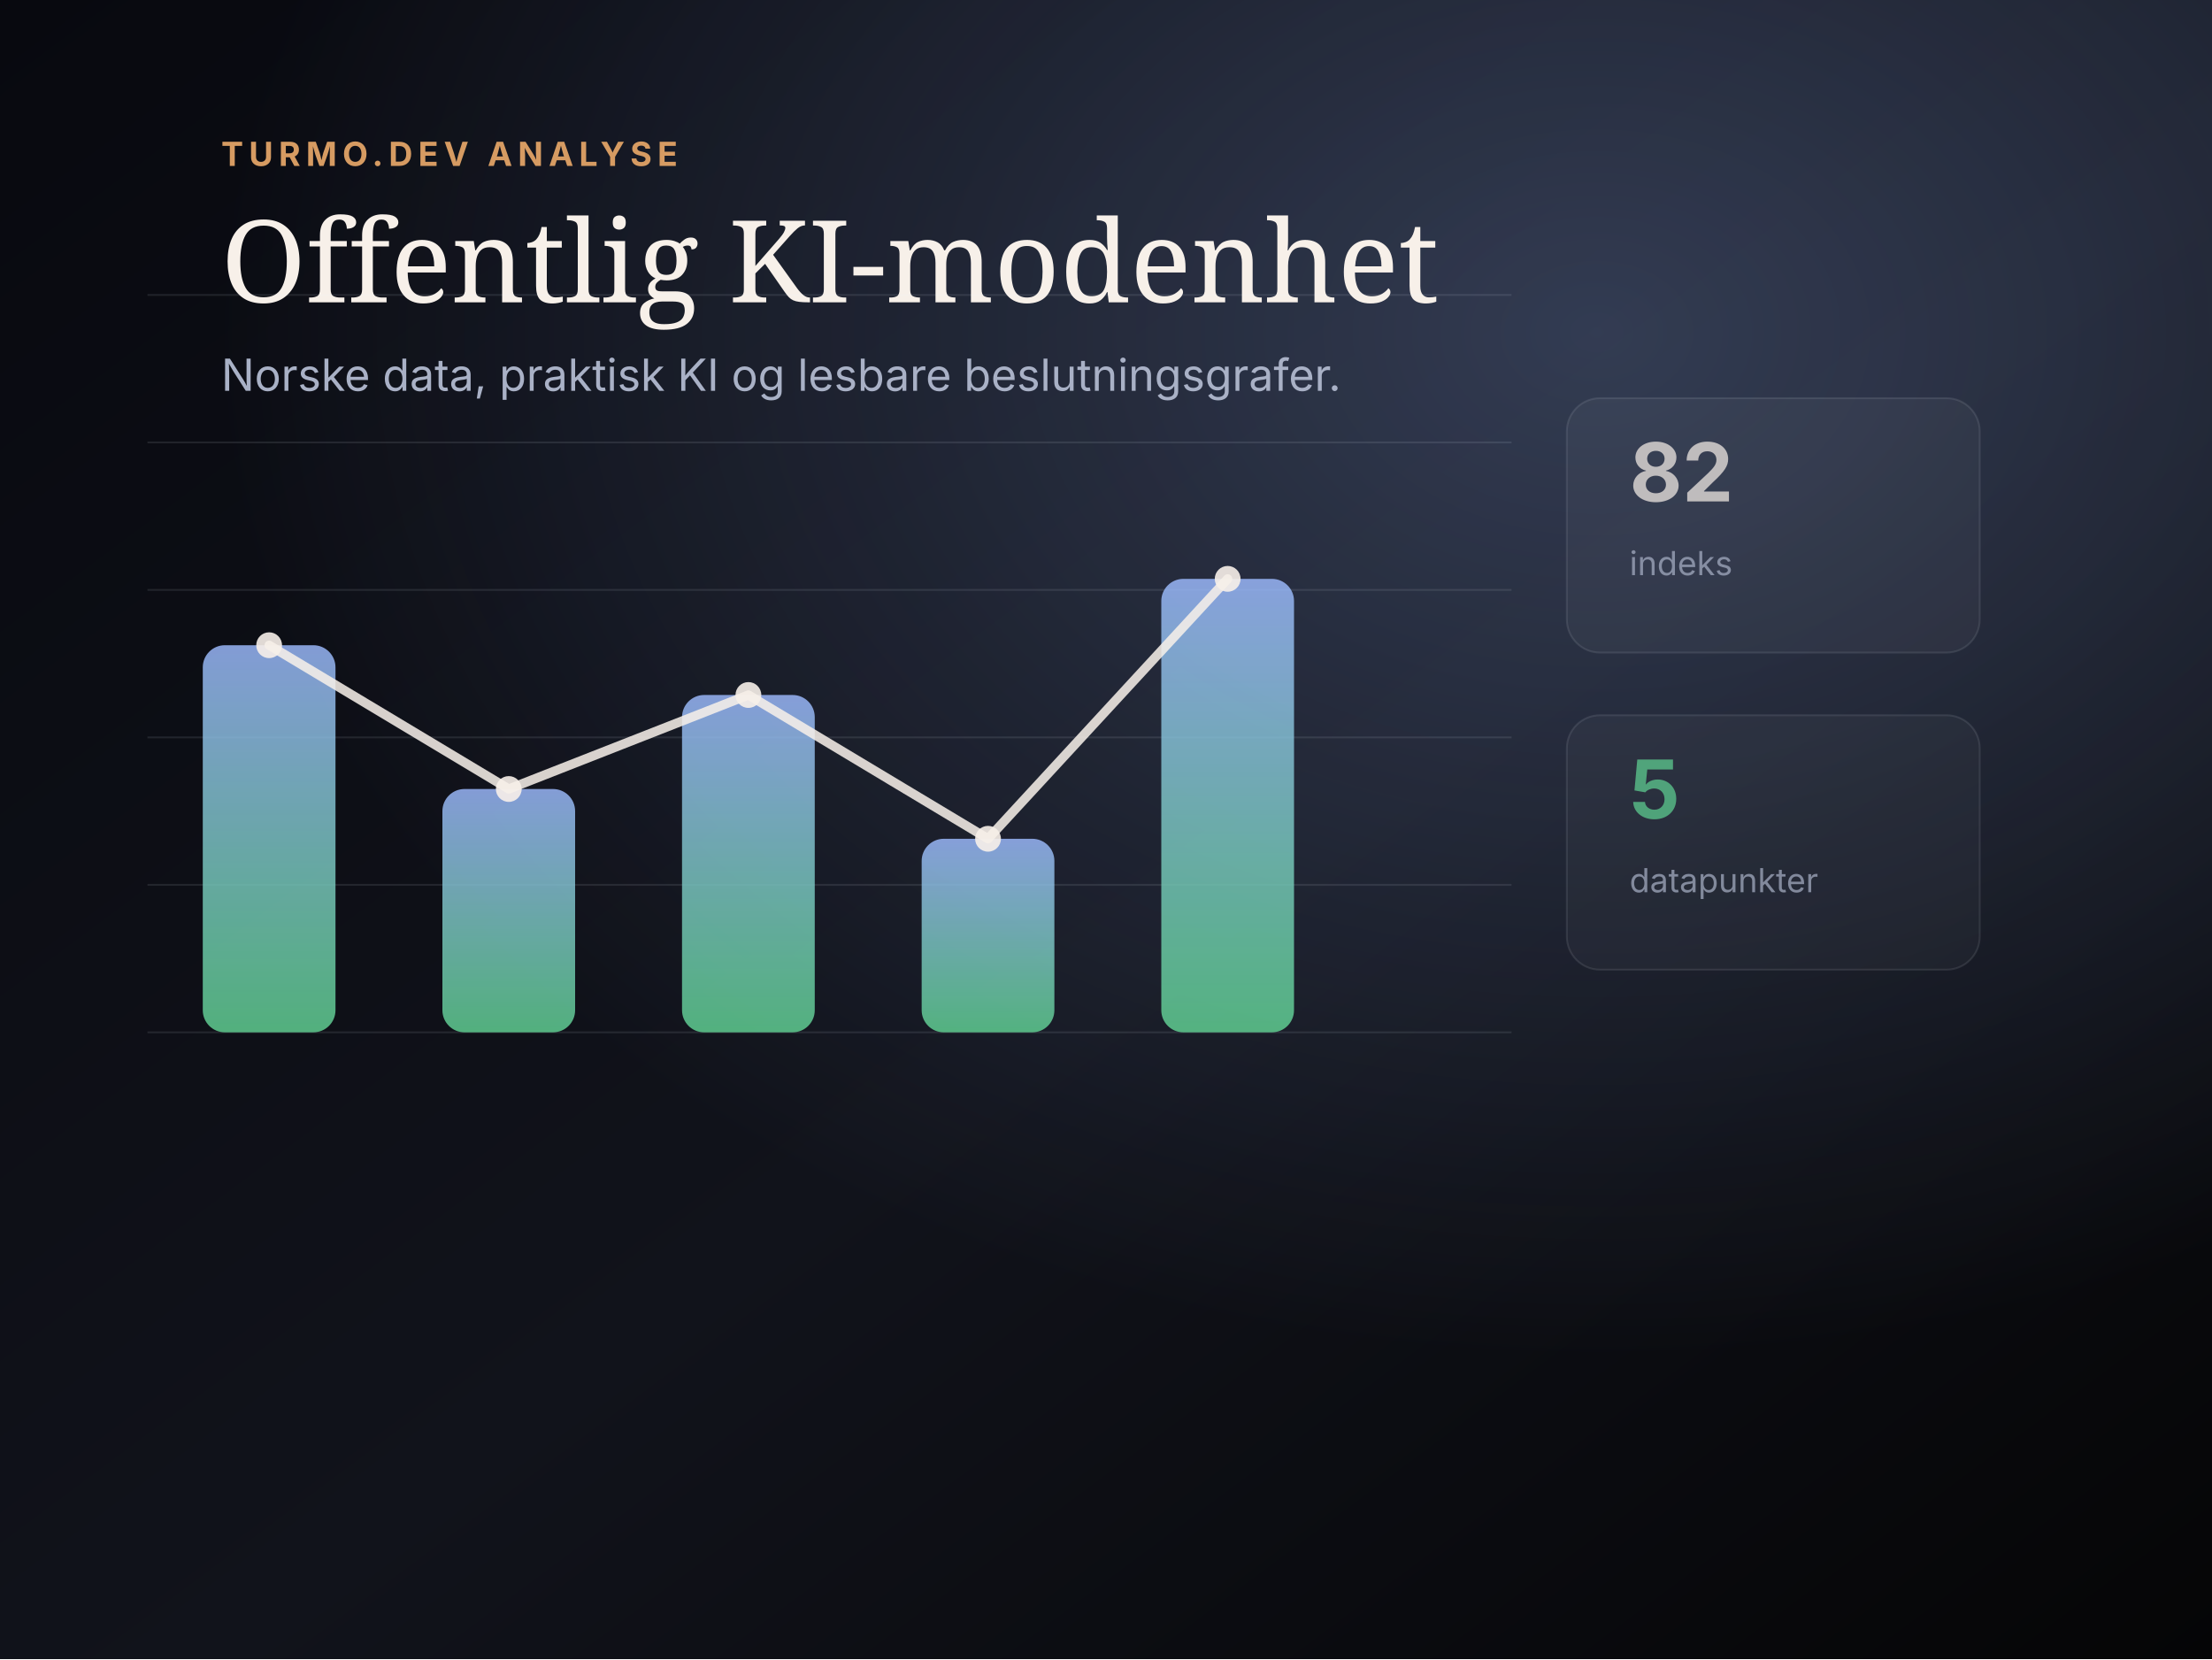
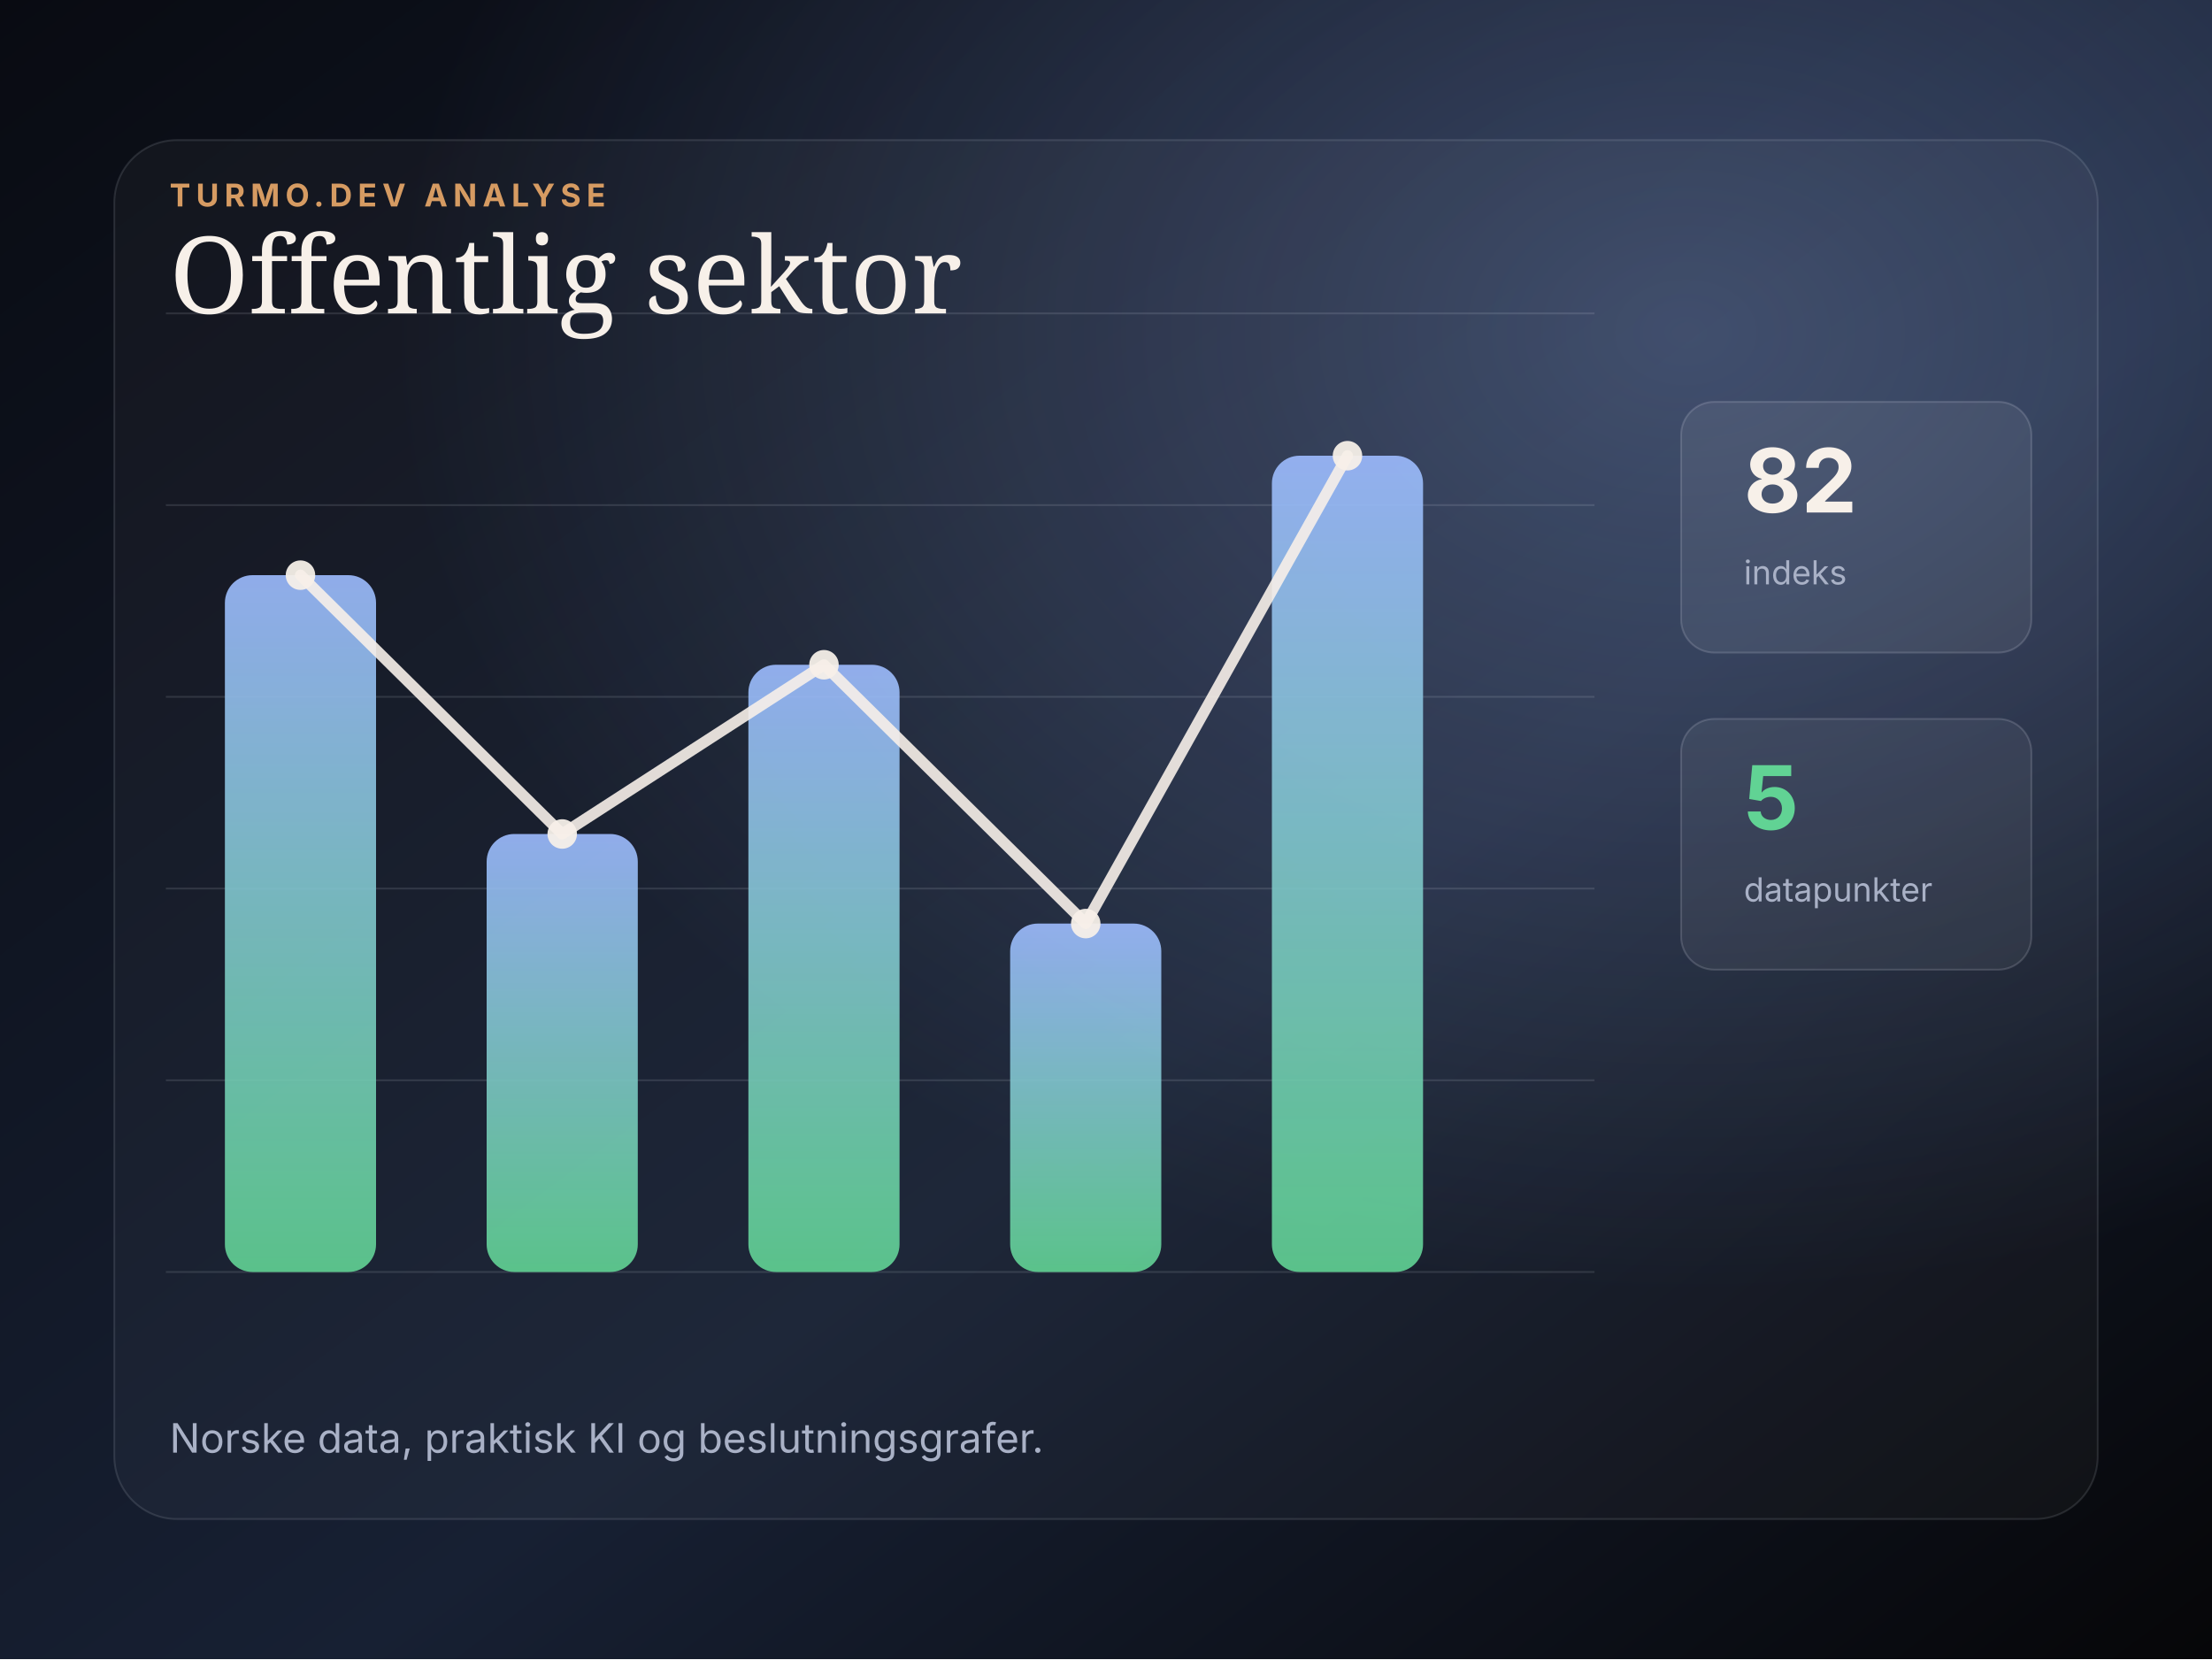
<svg xmlns="http://www.w3.org/2000/svg" width="1200" height="900" viewBox="0 0 1200 900">
  <defs>
    <linearGradient id="bg" x1="0" x2="1" y1="0" y2="1">
-       <stop stop-color="#08090f" />
-       <stop offset=".55" stop-color="#11131b" />
-       <stop offset="1" stop-color="#050506" />
+       <stop stop-color="#090b12" />
+       <stop offset=".58" stop-color="#172033" />
+       <stop offset="1" stop-color="#060608" />
    </linearGradient>
    <linearGradient id="offentlig-sektor-ki-modenhet-bar" x1="0" x2="0" y1="0" y2="1">
      <stop stop-color="#9dbbff" />
      <stop offset="1" stop-color="#61d394" />
    </linearGradient>
-     <radialGradient id="glow" cx="72%" cy="20%" r="62%">
-       <stop stop-color="#9dbbff" stop-opacity=".25" />
+     <radialGradient id="glow" cx="76%" cy="20%" r="58%">
+       <stop stop-color="#9dbbff" stop-opacity=".28" />
      <stop offset="1" stop-color="#9dbbff" stop-opacity="0" />
    </radialGradient>
  </defs>
  <rect width="1200" height="900" fill="url(#bg)" />
  <rect width="1200" height="900" fill="url(#glow)" />
-   <g transform="translate(120 90)">
-     <text x="0" y="0" fill="#d69b62" font-family="Inter, Arial" font-size="18" font-weight="700" letter-spacing="3">TURMO.DEV ANALYSE</text>
-     <text x="0" y="74" fill="#f7f0e9" font-family="Georgia, serif" font-size="62">Offentlig KI-modenhet</text>
-     <text x="0" y="122" fill="#a9b1c6" font-family="Inter, Arial" font-size="24">Norske data, praktisk KI og lesbare beslutningsgrafer.</text>
+   <rect x="62" y="76" width="1076" height="748" rx="34" fill="rgba(255,255,255,.035)" stroke="rgba(238,242,255,.12)" />
+   <g transform="translate(92 112)">
+     <text x="0" y="0" fill="#d69b62" font-family="Inter, Arial" font-size="17" font-weight="700" letter-spacing="3">TURMO.DEV ANALYSE</text>
+     <text x="0" y="58" fill="#f7f0e9" font-family="Georgia, serif" font-size="58">Offentlig sektor</text>
  </g>
  <g>
-     <line x1="80" y1="160" x2="820" y2="160" stroke="rgba(238,242,255,.10)" />
-     <line x1="80" y1="240" x2="820" y2="240" stroke="rgba(238,242,255,.10)" />
-     <line x1="80" y1="320" x2="820" y2="320" stroke="rgba(238,242,255,.10)" />
-     <line x1="80" y1="400" x2="820" y2="400" stroke="rgba(238,242,255,.10)" />
-     <line x1="80" y1="480" x2="820" y2="480" stroke="rgba(238,242,255,.10)" />
-     <line x1="80" y1="560" x2="820" y2="560" stroke="rgba(238,242,255,.10)" />
+     <line x1="90" y1="170" x2="865" y2="170" stroke="rgba(238,242,255,.12)" />
+     <line x1="90" y1="274" x2="865" y2="274" stroke="rgba(238,242,255,.12)" />
+     <line x1="90" y1="378" x2="865" y2="378" stroke="rgba(238,242,255,.12)" />
+     <line x1="90" y1="482" x2="865" y2="482" stroke="rgba(238,242,255,.12)" />
+     <line x1="90" y1="586" x2="865" y2="586" stroke="rgba(238,242,255,.12)" />
+     <line x1="90" y1="690" x2="865" y2="690" stroke="rgba(238,242,255,.12)" />
  </g>
  <g>
-     <rect x="110" y="350" width="72" height="210" rx="12" fill="url(#offentlig-sektor-ki-modenhet-bar)" opacity="0.82" />
-     <circle cx="146" cy="350" r="7" fill="#f7f0e9" opacity="0.9" />
-     <rect x="240" y="428" width="72" height="132" rx="12" fill="url(#offentlig-sektor-ki-modenhet-bar)" opacity="0.82" />
-     <circle cx="276" cy="428" r="7" fill="#f7f0e9" opacity="0.9" />
-     <rect x="370" y="377" width="72" height="183" rx="12" fill="url(#offentlig-sektor-ki-modenhet-bar)" opacity="0.82" />
-     <circle cx="406" cy="377" r="7" fill="#f7f0e9" opacity="0.9" />
-     <rect x="500" y="455" width="72" height="105" rx="12" fill="url(#offentlig-sektor-ki-modenhet-bar)" opacity="0.82" />
-     <circle cx="536" cy="455" r="7" fill="#f7f0e9" opacity="0.9" />
-     <rect x="630" y="314" width="72" height="246" rx="12" fill="url(#offentlig-sektor-ki-modenhet-bar)" opacity="0.82" />
-     <circle cx="666" cy="314" r="7" fill="#f7f0e9" opacity="0.9" />
+     <rect x="122" y="312.0" width="82" height="378.0" rx="15" fill="url(#offentlig-sektor-ki-modenhet-bar)" opacity="0.9" />
+     <circle cx="163" cy="312.0" r="8" fill="#f7f0e9" opacity=".94" />
+     <rect x="264" y="452.4" width="82" height="237.6" rx="15" fill="url(#offentlig-sektor-ki-modenhet-bar)" opacity="0.9" />
+     <circle cx="305" cy="452.4" r="8" fill="#f7f0e9" opacity=".94" />
+     <rect x="406" y="360.6" width="82" height="329.4" rx="15" fill="url(#offentlig-sektor-ki-modenhet-bar)" opacity="0.9" />
+     <circle cx="447" cy="360.6" r="8" fill="#f7f0e9" opacity=".94" />
+     <rect x="548" y="501.0" width="82" height="189.0" rx="15" fill="url(#offentlig-sektor-ki-modenhet-bar)" opacity="0.9" />
+     <circle cx="589" cy="501.0" r="8" fill="#f7f0e9" opacity=".94" />
+     <rect x="690" y="247.2" width="82" height="442.8" rx="15" fill="url(#offentlig-sektor-ki-modenhet-bar)" opacity="0.9" />
+     <circle cx="731" cy="247.2" r="8" fill="#f7f0e9" opacity=".94" />
  </g>
-   <polyline points="146,350 276,428 406,377 536,455 666,314" fill="none" stroke="#f7f0e9" stroke-width="5" stroke-linecap="round" stroke-linejoin="round" opacity=".86" />
-   <g opacity=".72">
-     <rect x="850" y="216" width="224" height="138" rx="18" fill="rgba(255,255,255,.055)" stroke="rgba(238,242,255,.14)" />
-     <text x="884" y="272" fill="#f7f0e9" font-family="Inter, Arial" font-size="44" font-weight="700">82</text>
-     <text x="884" y="312" fill="#a9b1c6" font-family="Inter, Arial" font-size="18">indeks</text>
-     <rect x="850" y="388" width="224" height="138" rx="18" fill="rgba(255,255,255,.045)" stroke="rgba(238,242,255,.14)" />
-     <text x="884" y="444" fill="#61d394" font-family="Inter, Arial" font-size="44" font-weight="700">5</text>
-     <text x="884" y="484" fill="#a9b1c6" font-family="Inter, Arial" font-size="18">datapunkter</text>
+   <polyline points="163,312.0 305,452.4 447,360.6 589,501.0 731,247.2" fill="none" stroke="#f7f0e9" stroke-width="6" stroke-linecap="round" stroke-linejoin="round" opacity=".9" />
+   <g>
+     <rect x="912" y="218" width="190" height="136" rx="18" fill="rgba(255,255,255,.07)" stroke="rgba(238,242,255,.16)" />
+     <text x="946" y="278" fill="#f7f0e9" font-family="Inter, Arial" font-size="48" font-weight="700">82</text>
+     <text x="946" y="317" fill="#a9b1c6" font-family="Inter, Arial" font-size="18">indeks</text>
+     <rect x="912" y="390" width="190" height="136" rx="18" fill="rgba(255,255,255,.055)" stroke="rgba(238,242,255,.16)" />
+     <text x="946" y="450" fill="#61d394" font-family="Inter, Arial" font-size="48" font-weight="700">5</text>
+     <text x="946" y="489" fill="#a9b1c6" font-family="Inter, Arial" font-size="18">datapunkter</text>
  </g>
+   <text x="92" y="788" fill="#a9b1c6" font-family="Inter, Arial" font-size="22">Norske data, praktisk KI og beslutningsgrafer.</text>
</svg>
